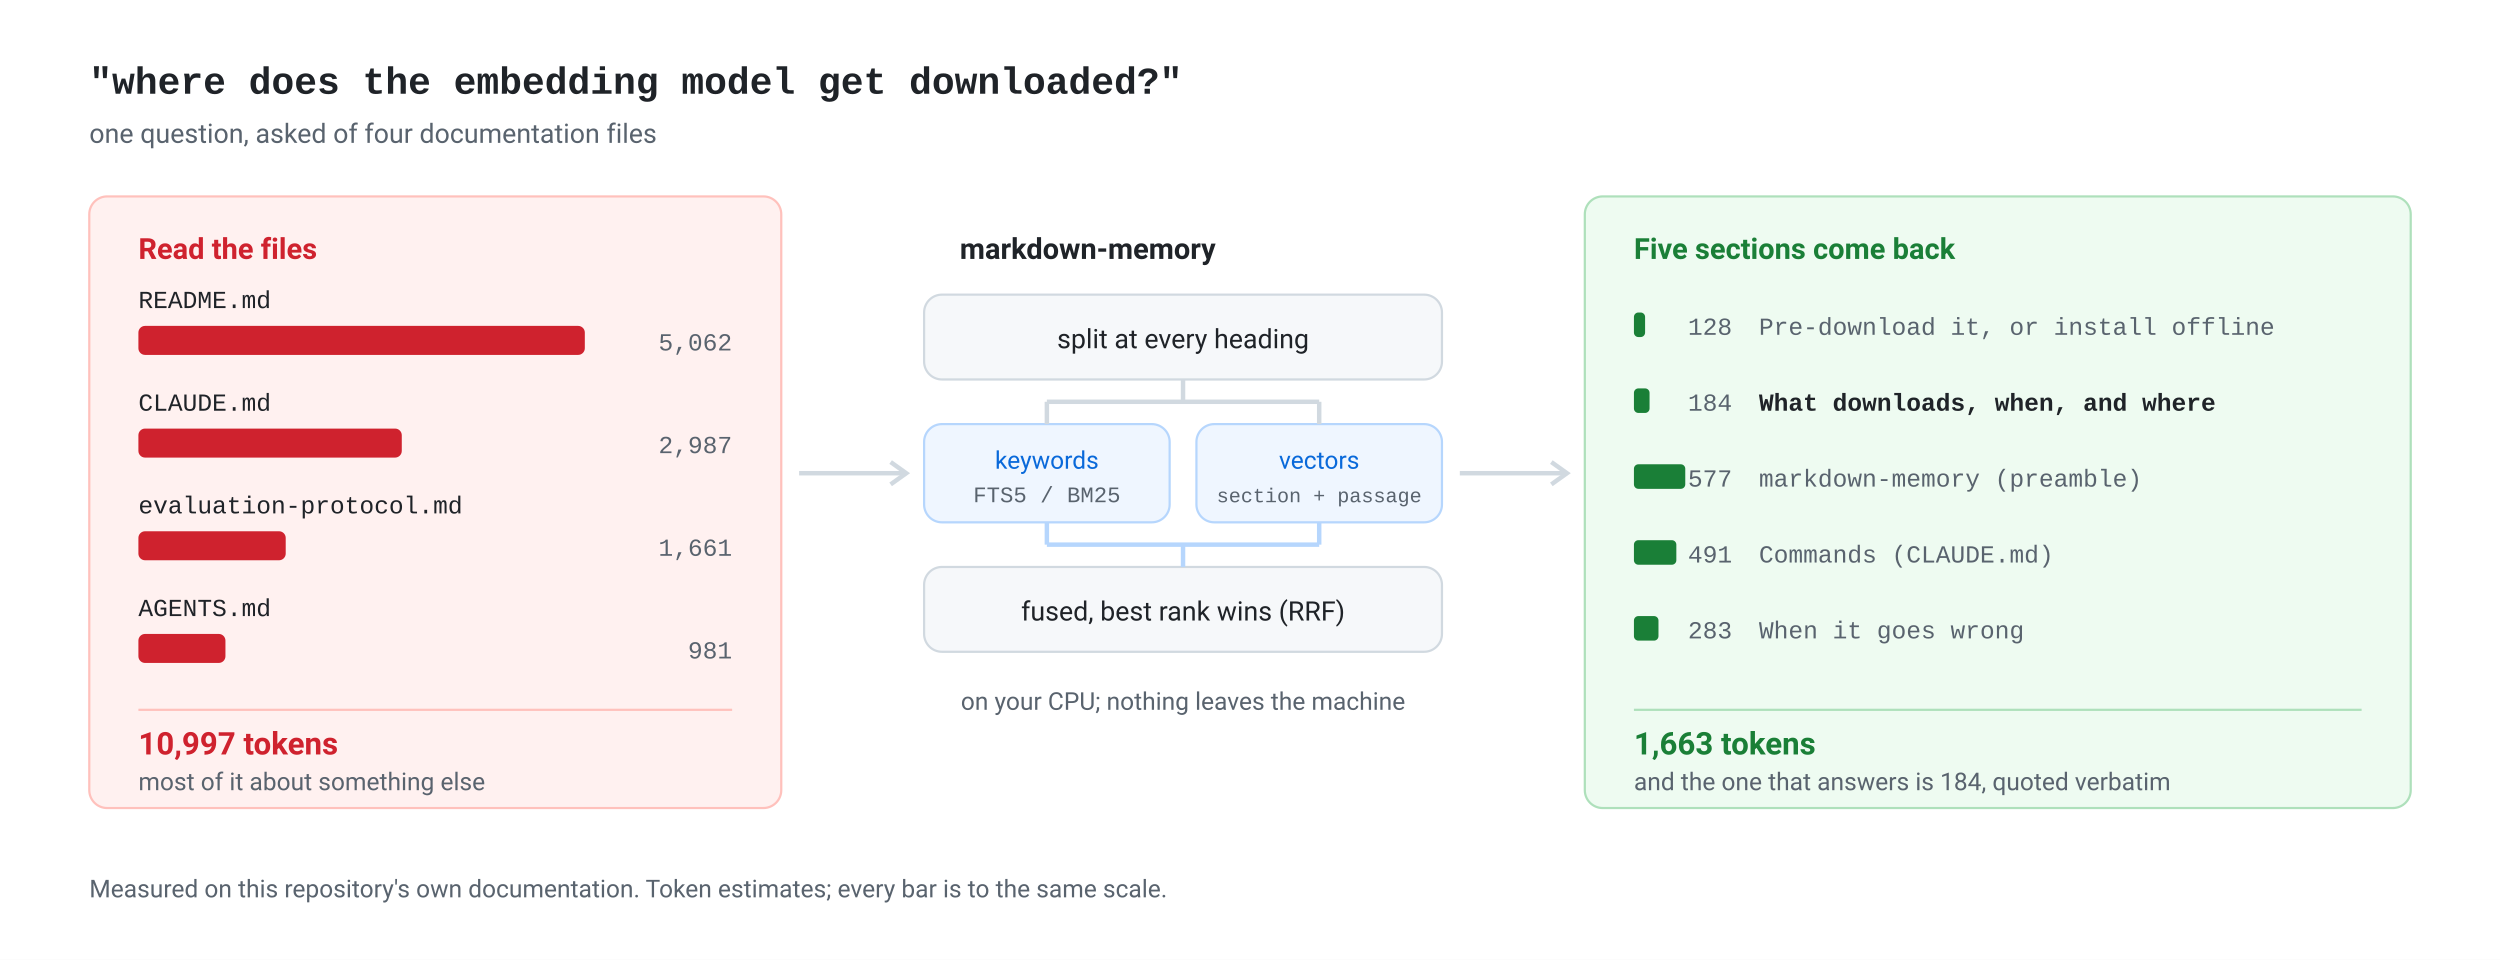
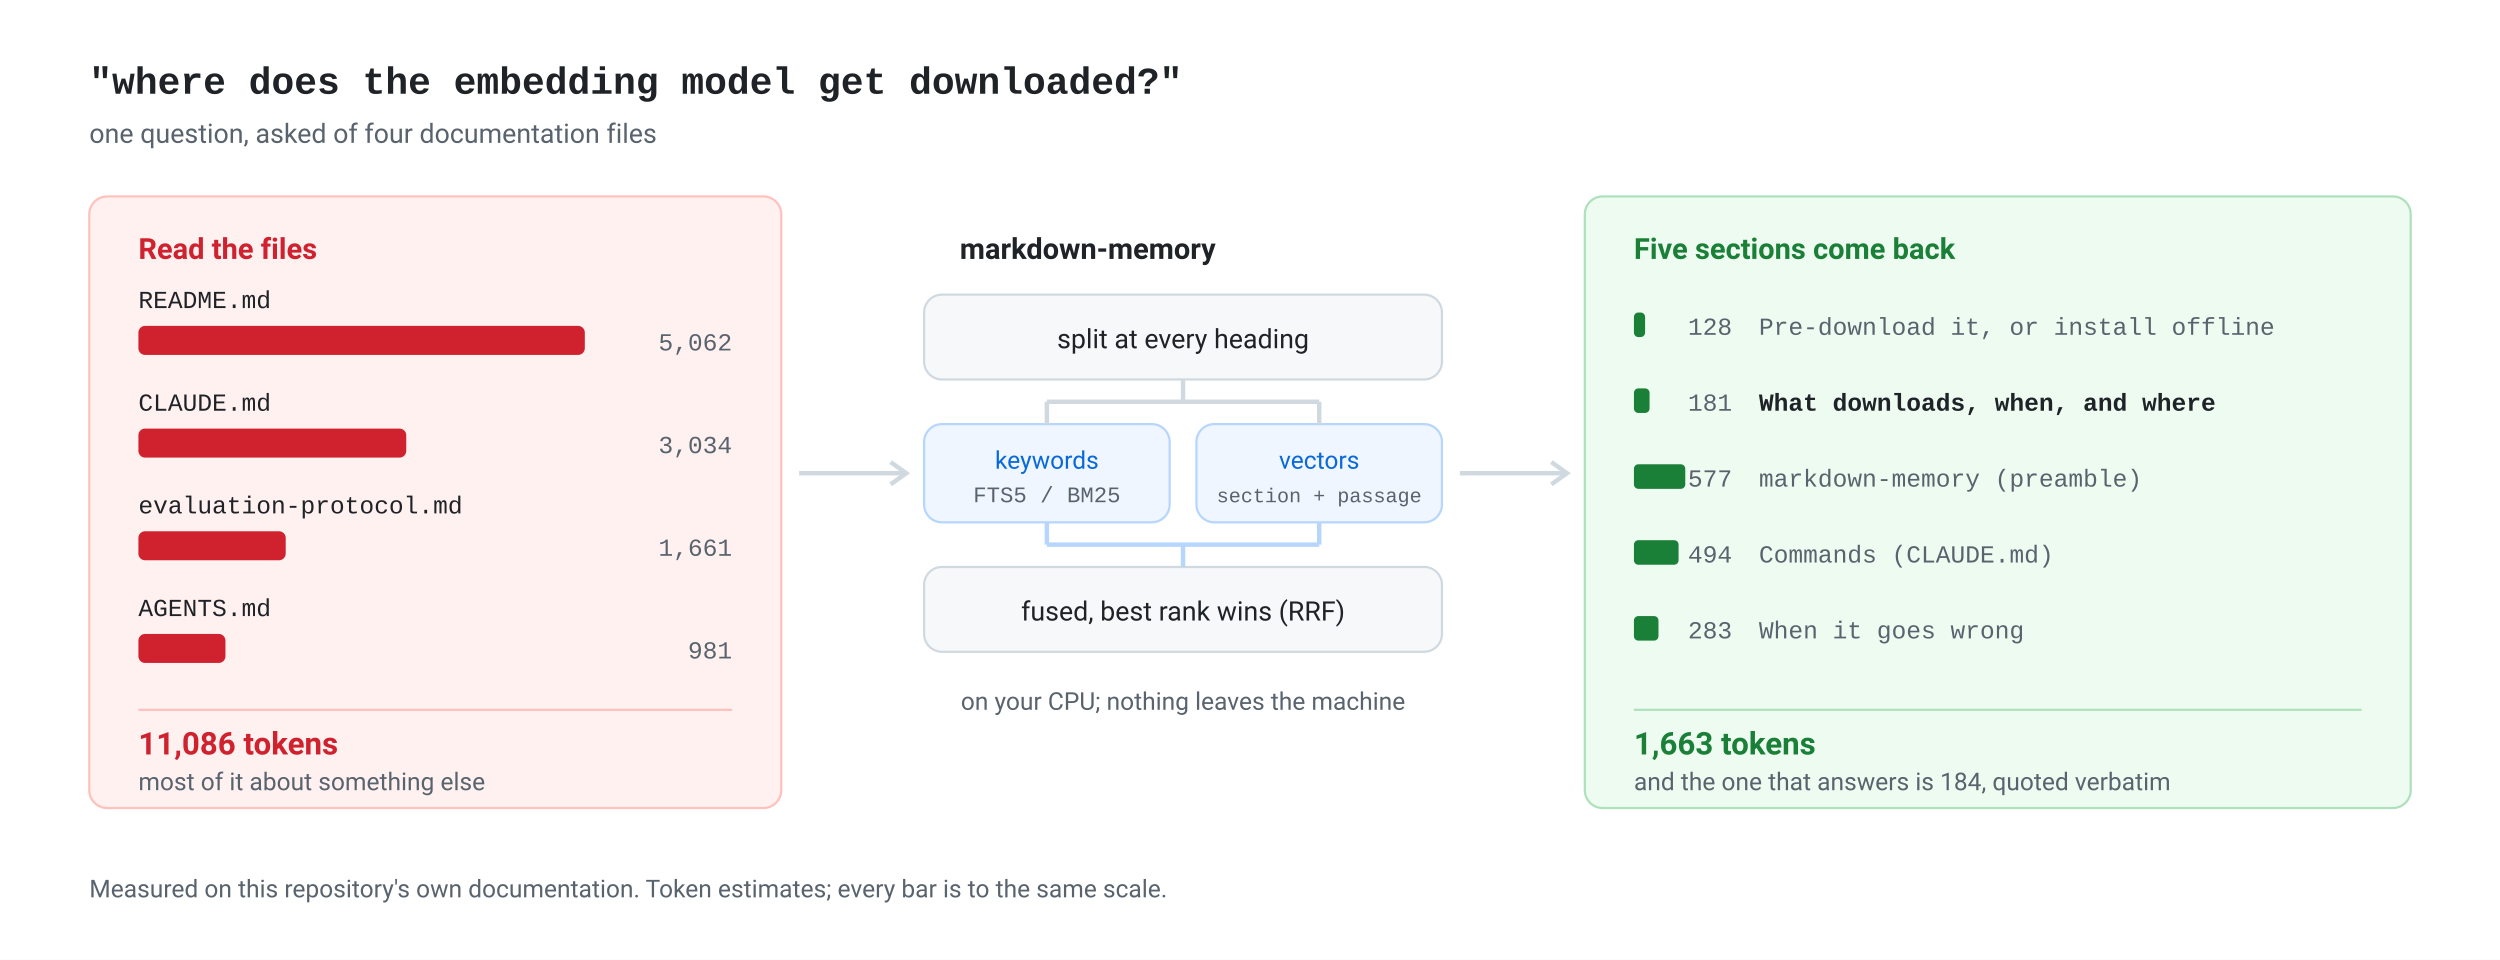
- <svg xmlns="http://www.w3.org/2000/svg" viewBox="0 0 1120 430" width="1120" height="430" role="img" aria-label="One question: reading four whole files costs 10,997 tokens; markdown-memory returns five sections totalling 1,663, and the one that answers is 184 tokens.">
+ <svg xmlns="http://www.w3.org/2000/svg" viewBox="0 0 1120 430" width="1120" height="430" role="img" aria-label="One question: reading four whole files costs 11,086 tokens; markdown-memory returns five sections totalling 1,663, and the one that answers is 181 tokens.">
  <rect width="1120" height="430" fill="#ffffff" />
  <text x="40" y="42" font-family="ui-monospace,SFMono-Regular,Menlo,Consolas,'Liberation Mono',monospace" font-size="17" font-weight="600" fill="#1f2328" text-anchor="start">"where does the embedding model get downloaded?"</text>
  <text x="40" y="64" font-family="ui-sans-serif,-apple-system,BlinkMacSystemFont,'Segoe UI',Roboto,'Helvetica Neue',Arial,sans-serif" font-size="12" font-weight="400" fill="#59636e" text-anchor="start">one question, asked of four documentation files</text>
  <rect x="40" y="88" width="310" height="274" rx="8" fill="#fff1f0" stroke="#ffc1bc" stroke-width="1" />
  <text x="62" y="116" font-family="ui-sans-serif,-apple-system,BlinkMacSystemFont,'Segoe UI',Roboto,'Helvetica Neue',Arial,sans-serif" font-size="13" font-weight="600" fill="#cf222e" text-anchor="start">Read the files</text>
  <text x="62" y="138" font-family="ui-monospace,SFMono-Regular,Menlo,Consolas,'Liberation Mono',monospace" font-size="11" font-weight="400" fill="#1f2328" text-anchor="start">README.md</text>
  <rect x="62" y="146" width="200" height="13" rx="3" fill="#cf222e" stroke="none" stroke-width="1" />
  <text x="328" y="157" font-family="ui-monospace,SFMono-Regular,Menlo,Consolas,'Liberation Mono',monospace" font-size="11" font-weight="400" fill="#59636e" text-anchor="end">5,062</text>
  <text x="62" y="184" font-family="ui-monospace,SFMono-Regular,Menlo,Consolas,'Liberation Mono',monospace" font-size="11" font-weight="400" fill="#1f2328" text-anchor="start">CLAUDE.md</text>
-   <rect x="62" y="192" width="118" height="13" rx="3" fill="#cf222e" stroke="none" stroke-width="1" />
-   <text x="328" y="203" font-family="ui-monospace,SFMono-Regular,Menlo,Consolas,'Liberation Mono',monospace" font-size="11" font-weight="400" fill="#59636e" text-anchor="end">2,987</text>
+   <rect x="62" y="192" width="120" height="13" rx="3" fill="#cf222e" stroke="none" stroke-width="1" />
+   <text x="328" y="203" font-family="ui-monospace,SFMono-Regular,Menlo,Consolas,'Liberation Mono',monospace" font-size="11" font-weight="400" fill="#59636e" text-anchor="end">3,034</text>
  <text x="62" y="230" font-family="ui-monospace,SFMono-Regular,Menlo,Consolas,'Liberation Mono',monospace" font-size="11" font-weight="400" fill="#1f2328" text-anchor="start">evaluation-protocol.md</text>
  <rect x="62" y="238" width="66" height="13" rx="3" fill="#cf222e" stroke="none" stroke-width="1" />
  <text x="328" y="249" font-family="ui-monospace,SFMono-Regular,Menlo,Consolas,'Liberation Mono',monospace" font-size="11" font-weight="400" fill="#59636e" text-anchor="end">1,661</text>
  <text x="62" y="276" font-family="ui-monospace,SFMono-Regular,Menlo,Consolas,'Liberation Mono',monospace" font-size="11" font-weight="400" fill="#1f2328" text-anchor="start">AGENTS.md</text>
  <rect x="62" y="284" width="39" height="13" rx="3" fill="#cf222e" stroke="none" stroke-width="1" />
  <text x="328" y="295" font-family="ui-monospace,SFMono-Regular,Menlo,Consolas,'Liberation Mono',monospace" font-size="11" font-weight="400" fill="#59636e" text-anchor="end">981</text>
  <path d="M62 318 L328 318" stroke="#ffc1bc" stroke-width="1" />
-   <text x="62" y="338" font-family="ui-sans-serif,-apple-system,BlinkMacSystemFont,'Segoe UI',Roboto,'Helvetica Neue',Arial,sans-serif" font-size="14" font-weight="600" fill="#cf222e" text-anchor="start">10,997 tokens</text>
+   <text x="62" y="338" font-family="ui-sans-serif,-apple-system,BlinkMacSystemFont,'Segoe UI',Roboto,'Helvetica Neue',Arial,sans-serif" font-size="14" font-weight="600" fill="#cf222e" text-anchor="start">11,086 tokens</text>
  <text x="62" y="354" font-family="ui-sans-serif,-apple-system,BlinkMacSystemFont,'Segoe UI',Roboto,'Helvetica Neue',Arial,sans-serif" font-size="11" font-weight="400" fill="#59636e" text-anchor="start">most of it about something else</text>
  <text x="430" y="116" font-family="ui-sans-serif,-apple-system,BlinkMacSystemFont,'Segoe UI',Roboto,'Helvetica Neue',Arial,sans-serif" font-size="13" font-weight="600" fill="#1f2328" text-anchor="start">markdown-memory</text>
  <rect x="414" y="132" width="232" height="38" rx="8" fill="#f6f8fa" stroke="#d1d9e0" stroke-width="1" />
  <text x="530" y="156" font-family="ui-sans-serif,-apple-system,BlinkMacSystemFont,'Segoe UI',Roboto,'Helvetica Neue',Arial,sans-serif" font-size="12" font-weight="400" fill="#1f2328" text-anchor="middle">split at every heading</text>
  <rect x="414" y="190" width="110" height="44" rx="8" fill="#eff6ff" stroke="#b6d6fd" stroke-width="1" />
  <text x="469" y="210" font-family="ui-sans-serif,-apple-system,BlinkMacSystemFont,'Segoe UI',Roboto,'Helvetica Neue',Arial,sans-serif" font-size="11" font-weight="400" fill="#0969da" text-anchor="middle">keywords</text>
  <text x="469" y="225" font-family="ui-monospace,SFMono-Regular,Menlo,Consolas,'Liberation Mono',monospace" font-size="10" font-weight="400" fill="#59636e" text-anchor="middle">FTS5 / BM25</text>
  <rect x="536" y="190" width="110" height="44" rx="8" fill="#eff6ff" stroke="#b6d6fd" stroke-width="1" />
  <text x="591" y="210" font-family="ui-sans-serif,-apple-system,BlinkMacSystemFont,'Segoe UI',Roboto,'Helvetica Neue',Arial,sans-serif" font-size="11" font-weight="400" fill="#0969da" text-anchor="middle">vectors</text>
  <text x="591" y="225" font-family="ui-monospace,SFMono-Regular,Menlo,Consolas,'Liberation Mono',monospace" font-size="9" font-weight="400" fill="#59636e" text-anchor="middle">section + passage</text>
  <rect x="414" y="254" width="232" height="38" rx="8" fill="#f6f8fa" stroke="#d1d9e0" stroke-width="1" />
  <text x="530" y="278" font-family="ui-sans-serif,-apple-system,BlinkMacSystemFont,'Segoe UI',Roboto,'Helvetica Neue',Arial,sans-serif" font-size="12" font-weight="400" fill="#1f2328" text-anchor="middle">fused, best rank wins (RRF)</text>
  <path d="M530 170 L530 180 M469 180 L591 180 M469 180 L469 190 M591 180 L591 190" stroke="#d1d9e0" stroke-width="2" fill="none" />
  <path d="M469 234 L469 244 M591 234 L591 244 M469 244 L591 244 M530 244 L530 254" stroke="#b6d6fd" stroke-width="2" fill="none" />
  <text x="530" y="318" font-family="ui-sans-serif,-apple-system,BlinkMacSystemFont,'Segoe UI',Roboto,'Helvetica Neue',Arial,sans-serif" font-size="11" font-weight="400" fill="#59636e" text-anchor="middle">on your CPU; nothing leaves the machine</text>
  <path d="M358 212 L406 212" stroke="#d1d9e0" stroke-width="2" fill="none" />
  <path d="M399 207 L406 212 L399 217" fill="none" stroke="#d1d9e0" stroke-width="2" />
  <path d="M654 212 L702 212" stroke="#d1d9e0" stroke-width="2" fill="none" />
  <path d="M695 207 L702 212 L695 217" fill="none" stroke="#d1d9e0" stroke-width="2" />
  <rect x="710" y="88" width="370" height="274" rx="8" fill="#eefbf1" stroke="#aee0bb" stroke-width="1" />
  <text x="732" y="116" font-family="ui-sans-serif,-apple-system,BlinkMacSystemFont,'Segoe UI',Roboto,'Helvetica Neue',Arial,sans-serif" font-size="13" font-weight="600" fill="#1a7f37" text-anchor="start">Five sections come back</text>
  <rect x="732" y="140" width="5" height="11" rx="2" fill="#1a7f37" stroke="none" stroke-width="1" />
  <text x="776" y="150" font-family="ui-monospace,SFMono-Regular,Menlo,Consolas,'Liberation Mono',monospace" font-size="11" font-weight="400" fill="#59636e" text-anchor="end">128</text>
  <text x="788" y="150" font-family="ui-monospace,SFMono-Regular,Menlo,Consolas,'Liberation Mono',monospace" font-size="11" font-weight="400" fill="#59636e" text-anchor="start">Pre-download it, or install offline</text>
  <rect x="732" y="174" width="7" height="11" rx="2" fill="#1a7f37" stroke="none" stroke-width="1" />
-   <text x="776" y="184" font-family="ui-monospace,SFMono-Regular,Menlo,Consolas,'Liberation Mono',monospace" font-size="11" font-weight="400" fill="#59636e" text-anchor="end">184</text>
+   <text x="776" y="184" font-family="ui-monospace,SFMono-Regular,Menlo,Consolas,'Liberation Mono',monospace" font-size="11" font-weight="400" fill="#59636e" text-anchor="end">181</text>
  <text x="788" y="184" font-family="ui-monospace,SFMono-Regular,Menlo,Consolas,'Liberation Mono',monospace" font-size="11" font-weight="600" fill="#1f2328" text-anchor="start">What downloads, when, and where</text>
  <rect x="732" y="208" width="23" height="11" rx="2" fill="#1a7f37" stroke="none" stroke-width="1" />
  <text x="776" y="218" font-family="ui-monospace,SFMono-Regular,Menlo,Consolas,'Liberation Mono',monospace" font-size="11" font-weight="400" fill="#59636e" text-anchor="end">577</text>
  <text x="788" y="218" font-family="ui-monospace,SFMono-Regular,Menlo,Consolas,'Liberation Mono',monospace" font-size="11" font-weight="400" fill="#59636e" text-anchor="start">markdown-memory  (preamble)</text>
-   <rect x="732" y="242" width="19" height="11" rx="2" fill="#1a7f37" stroke="none" stroke-width="1" />
-   <text x="776" y="252" font-family="ui-monospace,SFMono-Regular,Menlo,Consolas,'Liberation Mono',monospace" font-size="11" font-weight="400" fill="#59636e" text-anchor="end">491</text>
+   <rect x="732" y="242" width="20" height="11" rx="2" fill="#1a7f37" stroke="none" stroke-width="1" />
+   <text x="776" y="252" font-family="ui-monospace,SFMono-Regular,Menlo,Consolas,'Liberation Mono',monospace" font-size="11" font-weight="400" fill="#59636e" text-anchor="end">494</text>
  <text x="788" y="252" font-family="ui-monospace,SFMono-Regular,Menlo,Consolas,'Liberation Mono',monospace" font-size="11" font-weight="400" fill="#59636e" text-anchor="start">Commands  (CLAUDE.md)</text>
  <rect x="732" y="276" width="11" height="11" rx="2" fill="#1a7f37" stroke="none" stroke-width="1" />
  <text x="776" y="286" font-family="ui-monospace,SFMono-Regular,Menlo,Consolas,'Liberation Mono',monospace" font-size="11" font-weight="400" fill="#59636e" text-anchor="end">283</text>
  <text x="788" y="286" font-family="ui-monospace,SFMono-Regular,Menlo,Consolas,'Liberation Mono',monospace" font-size="11" font-weight="400" fill="#59636e" text-anchor="start">When it goes wrong</text>
  <path d="M732 318 L1058 318" stroke="#aee0bb" stroke-width="1" />
  <text x="732" y="338" font-family="ui-sans-serif,-apple-system,BlinkMacSystemFont,'Segoe UI',Roboto,'Helvetica Neue',Arial,sans-serif" font-size="14" font-weight="600" fill="#1a7f37" text-anchor="start">1,663 tokens</text>
  <text x="732" y="354" font-family="ui-sans-serif,-apple-system,BlinkMacSystemFont,'Segoe UI',Roboto,'Helvetica Neue',Arial,sans-serif" font-size="11" font-weight="400" fill="#59636e" text-anchor="start">and the one that answers is 184, quoted verbatim</text>
  <text x="40" y="402" font-family="ui-sans-serif,-apple-system,BlinkMacSystemFont,'Segoe UI',Roboto,'Helvetica Neue',Arial,sans-serif" font-size="11" font-weight="400" fill="#59636e" text-anchor="start">Measured on this repository's own documentation. Token estimates; every bar is to the same scale.</text>
</svg>
